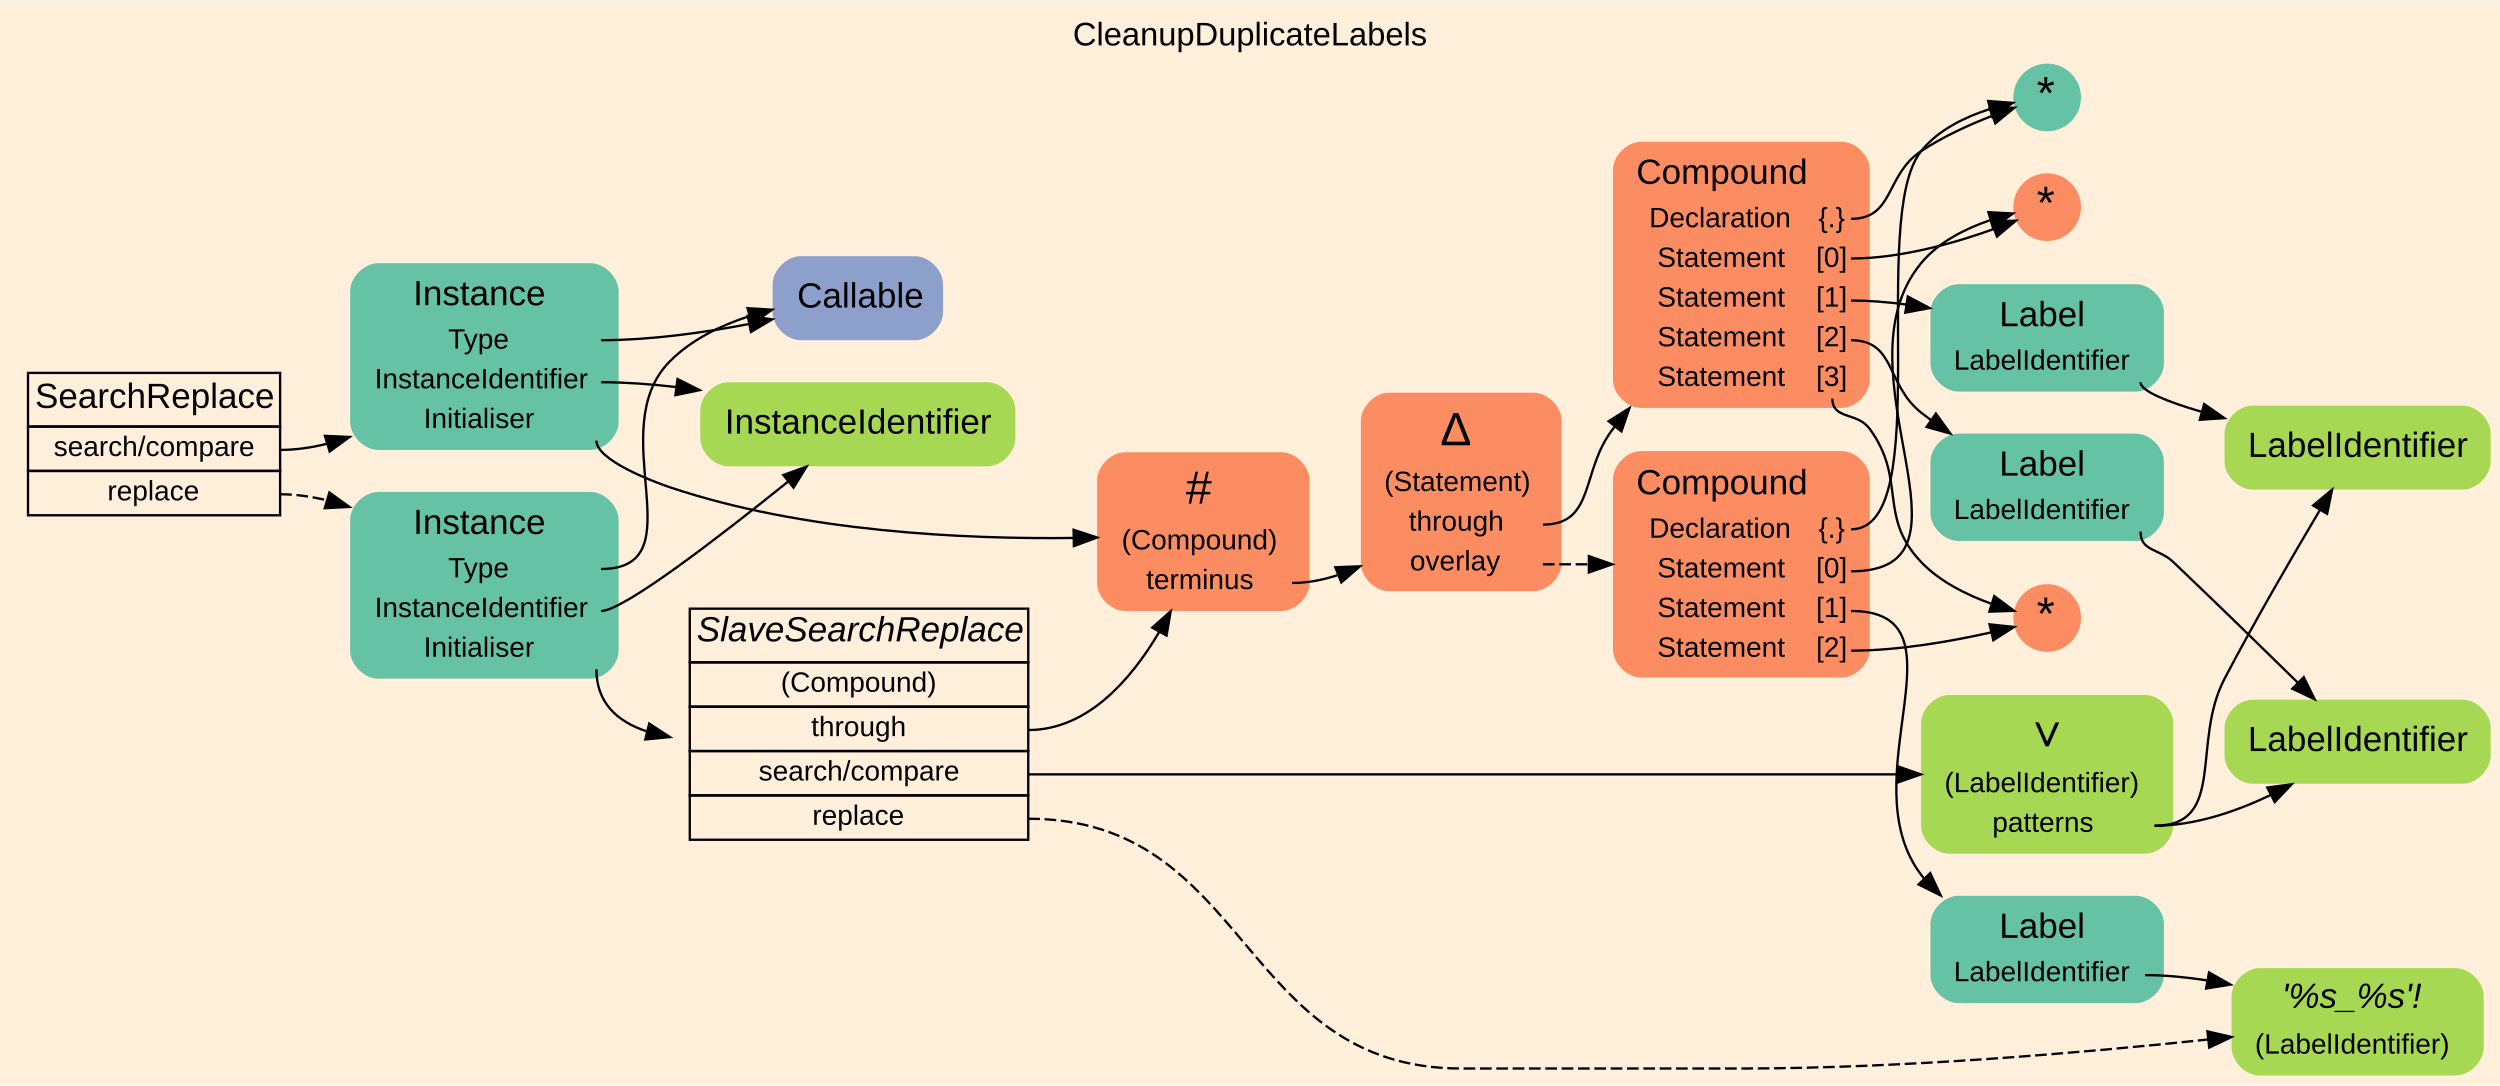
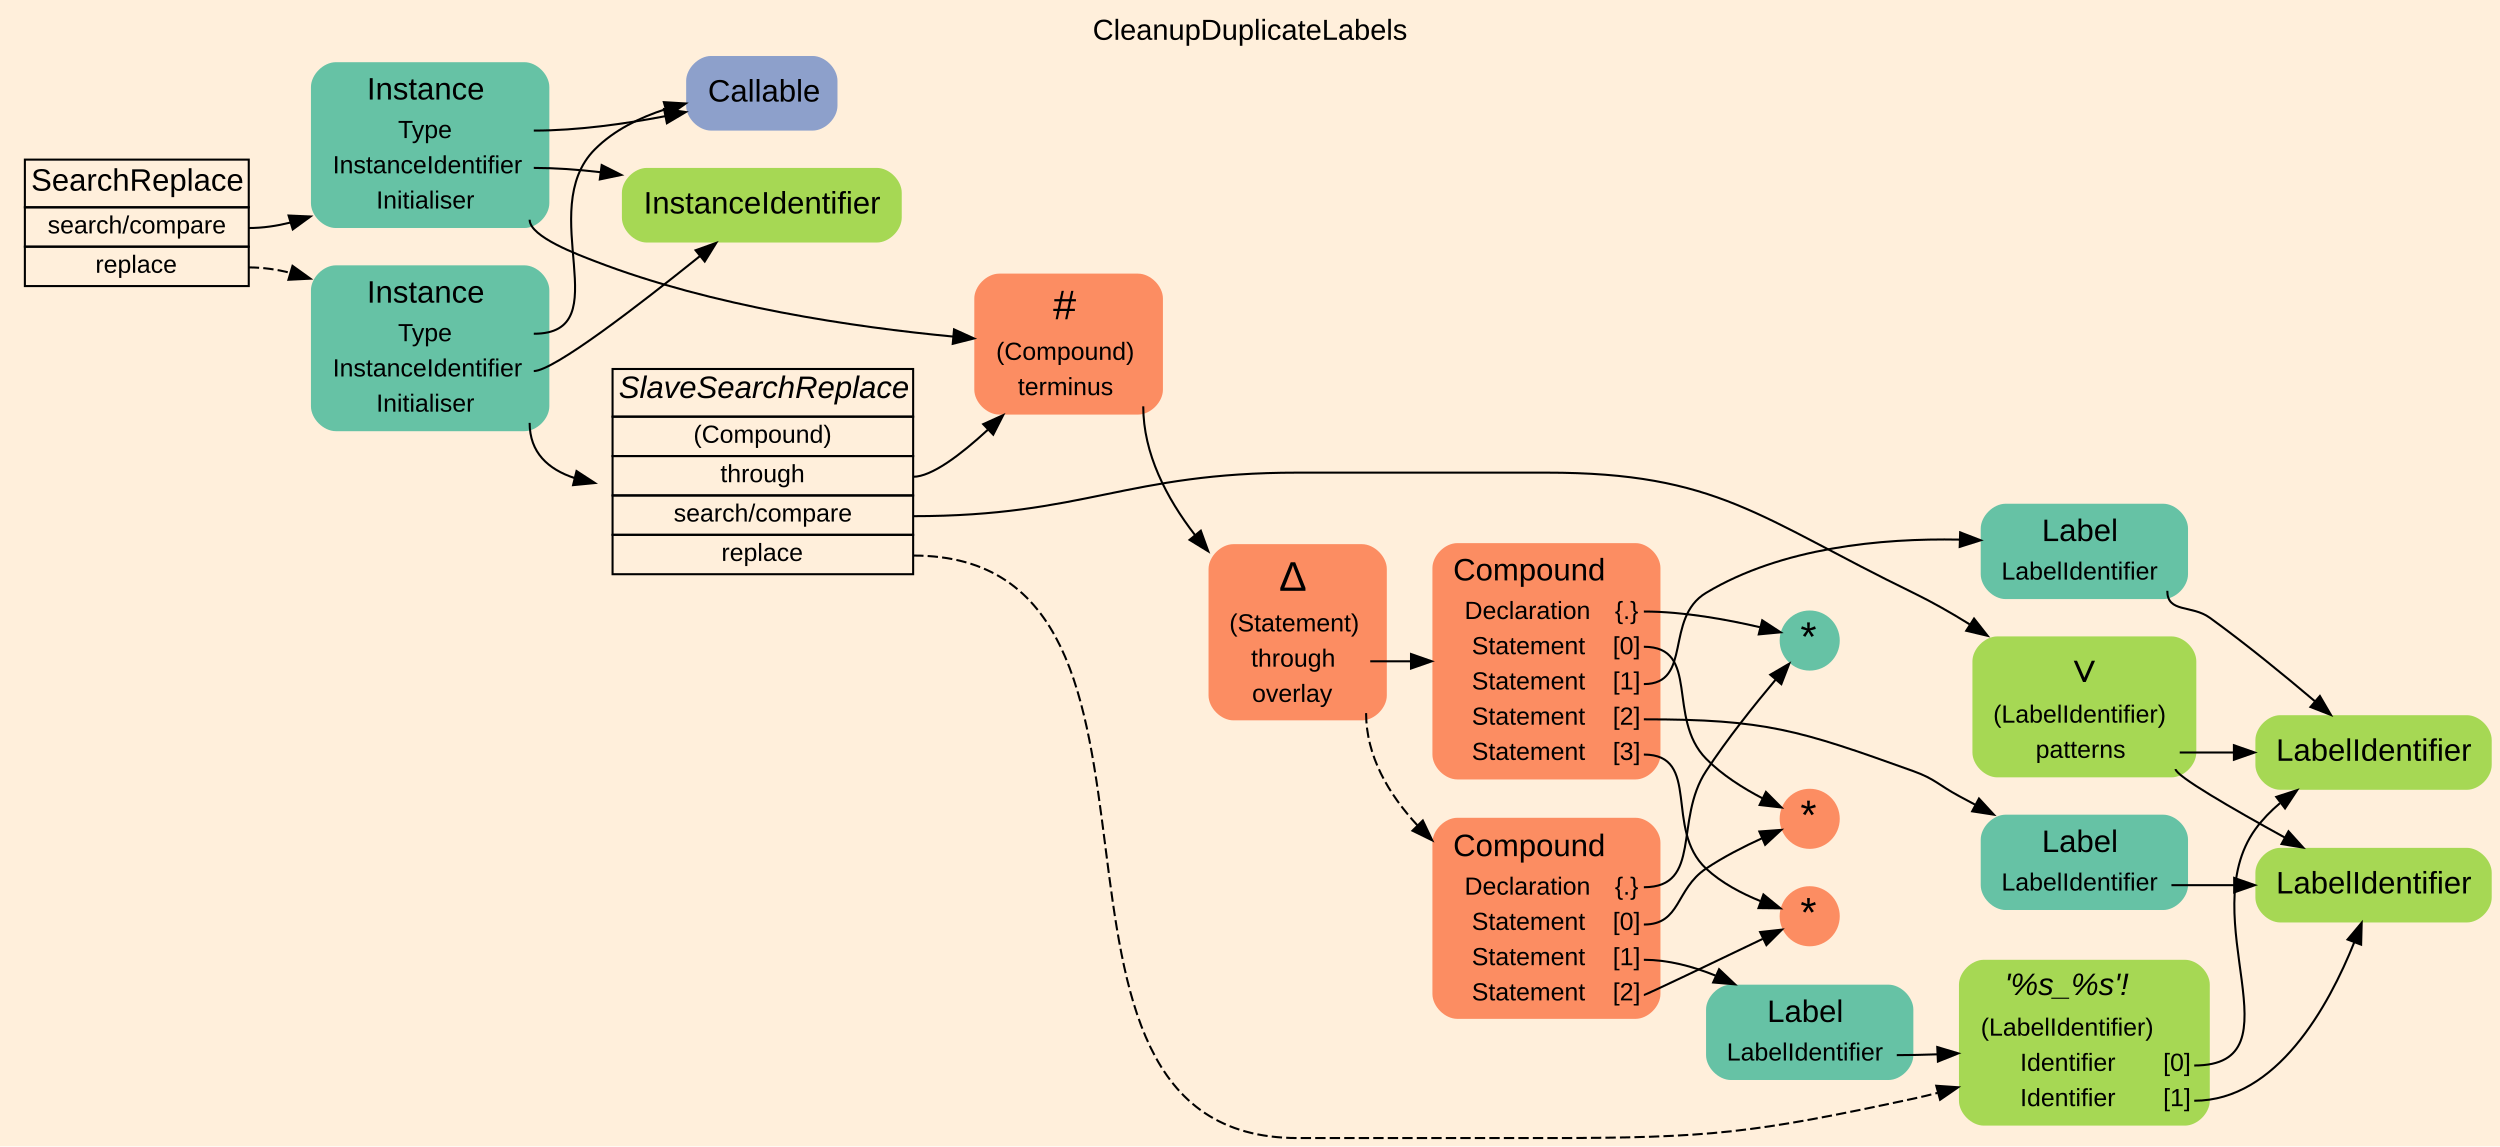
- <svg xmlns="http://www.w3.org/2000/svg" width="1071pt" height="465pt" viewBox="0.00 0.00 1071.00 464.50">
-   <g id="graph0" class="graph" transform="scale(1 1) rotate(0) translate(4 460.5)">
-     <polygon fill="#ffefdb" stroke="transparent" points="-4,4 -4,-460.5 1067,-460.5 1067,4 -4,4" />
-     <text text-anchor="middle" x="531.5" y="-441.3" font-family="Arial" font-size="14.00" fill="#000000">CleanupDuplicateLabels</text>
+ <svg xmlns="http://www.w3.org/2000/svg" width="1206pt" height="553pt" viewBox="0.00 0.00 1206.00 553.00">
+   <g id="graph0" class="graph" transform="scale(1 1) rotate(0) translate(4 549)">
+     <polygon fill="#ffefdb" stroke="transparent" points="-4,4 -4,-549 1202,-549 1202,4 -4,4" />
+     <text text-anchor="middle" x="599" y="-529.8" font-family="Arial" font-size="14.00" fill="#000000">CleanupDuplicateLabels</text>
    <g id="node1" class="node">
-       <polygon fill="#ffefdb" stroke="transparent" points="124,-305.5 0,-305.5 0,-236.5 124,-236.5 124,-305.5" />
-       <polygon fill="none" stroke="#000000" points="8,-278 8,-301 116,-301 116,-278 8,-278" />
-       <text text-anchor="start" x="11" y="-286" font-family="Arial" font-size="15.00" fill="#000000">SearchReplace</text>
-       <polygon fill="none" stroke="#000000" points="8,-259 8,-278 116,-278 116,-259 8,-259" />
-       <text text-anchor="start" x="19" y="-265.4" font-family="Arial" font-size="12.00" fill="#000000">search/compare</text>
-       <polygon fill="none" stroke="#000000" points="8,-240 8,-259 116,-259 116,-240 8,-240" />
-       <text text-anchor="start" x="42" y="-246.4" font-family="Arial" font-size="12.00" fill="#000000">replace</text>
+       <polygon fill="#ffefdb" stroke="transparent" points="124,-476.5 0,-476.5 0,-407.5 124,-407.5 124,-476.5" />
+       <polygon fill="none" stroke="#000000" points="8,-449 8,-472 116,-472 116,-449 8,-449" />
+       <text text-anchor="start" x="11" y="-457" font-family="Arial" font-size="15.00" fill="#000000">SearchReplace</text>
+       <polygon fill="none" stroke="#000000" points="8,-430 8,-449 116,-449 116,-430 8,-430" />
+       <text text-anchor="start" x="19" y="-436.4" font-family="Arial" font-size="12.00" fill="#000000">search/compare</text>
+       <polygon fill="none" stroke="#000000" points="8,-411 8,-430 116,-430 116,-411 8,-411" />
+       <text text-anchor="start" x="42" y="-417.4" font-family="Arial" font-size="12.00" fill="#000000">replace</text>
    </g>
    <g id="node2" class="node">
-       <path fill="#66c2a5" stroke="transparent" d="M249,-348C249,-348 158,-348 158,-348 152,-348 146,-342 146,-336 146,-336 146,-280 146,-280 146,-274 152,-268 158,-268 158,-268 249,-268 249,-268 255,-268 261,-274 261,-280 261,-280 261,-336 261,-336 261,-342 255,-348 249,-348" />
-       <text text-anchor="start" x="173" y="-330" font-family="Arial" font-size="15.00" fill="#000000">Instance</text>
-       <text text-anchor="start" x="188" y="-311.4" font-family="Arial" font-size="12.00" fill="#000000">Type</text>
-       <text text-anchor="start" x="156.5" y="-294.4" font-family="Arial" font-size="12.00" fill="#000000">InstanceIdentifier</text>
-       <text text-anchor="start" x="177.5" y="-277.4" font-family="Arial" font-size="12.00" fill="#000000">Initialiser</text>
+       <path fill="#66c2a5" stroke="transparent" d="M249,-519C249,-519 158,-519 158,-519 152,-519 146,-513 146,-507 146,-507 146,-451 146,-451 146,-445 152,-439 158,-439 158,-439 249,-439 249,-439 255,-439 261,-445 261,-451 261,-451 261,-507 261,-507 261,-513 255,-519 249,-519" />
+       <text text-anchor="start" x="173" y="-501" font-family="Arial" font-size="15.00" fill="#000000">Instance</text>
+       <text text-anchor="start" x="188" y="-482.4" font-family="Arial" font-size="12.00" fill="#000000">Type</text>
+       <text text-anchor="start" x="156.5" y="-465.4" font-family="Arial" font-size="12.00" fill="#000000">InstanceIdentifier</text>
+       <text text-anchor="start" x="177.5" y="-448.4" font-family="Arial" font-size="12.00" fill="#000000">Initialiser</text>
    </g>
    <g id="edge1" class="edge">
-       <path fill="none" stroke="#000000" d="M116,-268C122.733,-268 129.516,-268.992 136.165,-270.663" />
-       <polygon fill="#000000" stroke="#000000" points="135.206,-274.03 145.79,-273.562 137.224,-267.327 135.206,-274.03" />
+       <path fill="none" stroke="#000000" d="M116,-439C122.733,-439 129.516,-439.992 136.165,-441.663" />
+       <polygon fill="#000000" stroke="#000000" points="135.206,-445.03 145.79,-444.562 137.224,-438.327 135.206,-445.03" />
    </g>
    <g id="node18" class="node">
-       <path fill="#66c2a5" stroke="transparent" d="M249,-250C249,-250 158,-250 158,-250 152,-250 146,-244 146,-238 146,-238 146,-182 146,-182 146,-176 152,-170 158,-170 158,-170 249,-170 249,-170 255,-170 261,-176 261,-182 261,-182 261,-238 261,-238 261,-244 255,-250 249,-250" />
-       <text text-anchor="start" x="173" y="-232" font-family="Arial" font-size="15.00" fill="#000000">Instance</text>
-       <text text-anchor="start" x="188" y="-213.4" font-family="Arial" font-size="12.00" fill="#000000">Type</text>
-       <text text-anchor="start" x="156.5" y="-196.4" font-family="Arial" font-size="12.00" fill="#000000">InstanceIdentifier</text>
-       <text text-anchor="start" x="177.5" y="-179.4" font-family="Arial" font-size="12.00" fill="#000000">Initialiser</text>
+       <path fill="#66c2a5" stroke="transparent" d="M249,-421C249,-421 158,-421 158,-421 152,-421 146,-415 146,-409 146,-409 146,-353 146,-353 146,-347 152,-341 158,-341 158,-341 249,-341 249,-341 255,-341 261,-347 261,-353 261,-353 261,-409 261,-409 261,-415 255,-421 249,-421" />
+       <text text-anchor="start" x="173" y="-403" font-family="Arial" font-size="15.00" fill="#000000">Instance</text>
+       <text text-anchor="start" x="188" y="-384.4" font-family="Arial" font-size="12.00" fill="#000000">Type</text>
+       <text text-anchor="start" x="156.5" y="-367.4" font-family="Arial" font-size="12.00" fill="#000000">InstanceIdentifier</text>
+       <text text-anchor="start" x="177.5" y="-350.4" font-family="Arial" font-size="12.00" fill="#000000">Initialiser</text>
    </g>
    <g id="edge2" class="edge">
-       <path fill="none" stroke="#000000" stroke-dasharray="5,2" d="M116,-249C122.705,-249 129.467,-248.033 136.104,-246.403" />
-       <polygon fill="#000000" stroke="#000000" points="137.108,-249.756 145.715,-243.577 135.134,-243.041 137.108,-249.756" />
+       <path fill="none" stroke="#000000" stroke-dasharray="5,2" d="M116,-420C122.705,-420 129.467,-419.033 136.104,-417.403" />
+       <polygon fill="#000000" stroke="#000000" points="137.108,-420.756 145.715,-414.577 135.134,-414.041 137.108,-420.756" />
    </g>
    <g id="node3" class="node">
-       <path fill="#8da0cb" stroke="transparent" d="M388,-351C388,-351 339,-351 339,-351 333,-351 327,-345 327,-339 327,-339 327,-327 327,-327 327,-321 333,-315 339,-315 339,-315 388,-315 388,-315 394,-315 400,-321 400,-327 400,-327 400,-339 400,-339 400,-345 394,-351 388,-351" />
-       <text text-anchor="start" x="337.5" y="-329" font-family="Arial" font-size="15.00" fill="#000000">Callable</text>
+       <path fill="#8da0cb" stroke="transparent" d="M388,-522C388,-522 339,-522 339,-522 333,-522 327,-516 327,-510 327,-510 327,-498 327,-498 327,-492 333,-486 339,-486 339,-486 388,-486 388,-486 394,-486 400,-492 400,-498 400,-498 400,-510 400,-510 400,-516 394,-522 388,-522" />
+       <text text-anchor="start" x="337.5" y="-500" font-family="Arial" font-size="15.00" fill="#000000">Callable</text>
    </g>
    <g id="edge3" class="edge">
-       <path fill="none" stroke="#000000" d="M253.5,-315C274.51,-315 297.485,-318.238 316.979,-321.967" />
-       <polygon fill="#000000" stroke="#000000" points="316.333,-325.407 326.827,-323.947 317.714,-318.544 316.333,-325.407" />
+       <path fill="none" stroke="#000000" d="M253.5,-486C274.51,-486 297.485,-489.238 316.979,-492.967" />
+       <polygon fill="#000000" stroke="#000000" points="316.333,-496.407 326.827,-494.947 317.714,-489.544 316.333,-496.407" />
    </g>
    <g id="node4" class="node">
-       <path fill="#a6d854" stroke="transparent" d="M419,-297C419,-297 308,-297 308,-297 302,-297 296,-291 296,-285 296,-285 296,-273 296,-273 296,-267 302,-261 308,-261 308,-261 419,-261 419,-261 425,-261 431,-267 431,-273 431,-273 431,-285 431,-285 431,-291 425,-297 419,-297" />
-       <text text-anchor="start" x="306.5" y="-275" font-family="Arial" font-size="15.00" fill="#000000">InstanceIdentifier</text>
+       <path fill="#a6d854" stroke="transparent" d="M419,-468C419,-468 308,-468 308,-468 302,-468 296,-462 296,-456 296,-456 296,-444 296,-444 296,-438 302,-432 308,-432 308,-432 419,-432 419,-432 425,-432 431,-438 431,-444 431,-444 431,-456 431,-456 431,-462 425,-468 419,-468" />
+       <text text-anchor="start" x="306.5" y="-446" font-family="Arial" font-size="15.00" fill="#000000">InstanceIdentifier</text>
    </g>
    <g id="edge4" class="edge">
-       <path fill="none" stroke="#000000" d="M253.5,-297C263.912,-297 274.806,-296.205 285.52,-294.949" />
-       <polygon fill="#000000" stroke="#000000" points="286.254,-298.383 295.716,-293.614 285.346,-291.442 286.254,-298.383" />
+       <path fill="none" stroke="#000000" d="M253.5,-468C263.912,-468 274.806,-467.205 285.52,-465.949" />
+       <polygon fill="#000000" stroke="#000000" points="286.254,-469.383 295.716,-464.614 285.346,-462.442 286.254,-469.383" />
    </g>
    <g id="node5" class="node">
-       <path fill="#fc8d62" stroke="transparent" d="M545,-267C545,-267 478,-267 478,-267 472,-267 466,-261 466,-255 466,-255 466,-211 466,-211 466,-205 472,-199 478,-199 478,-199 545,-199 545,-199 551,-199 557,-205 557,-211 557,-211 557,-255 557,-255 557,-261 551,-267 545,-267" />
-       <text text-anchor="start" x="504" y="-245" font-family="Arial" font-size="20.00" fill="#000000">#</text>
-       <text text-anchor="start" x="476.5" y="-225.4" font-family="Arial" font-size="12.00" fill="#000000">(Compound)</text>
-       <text text-anchor="start" x="487" y="-208.4" font-family="Arial" font-size="12.00" fill="#000000">terminus</text>
+       <path fill="#fc8d62" stroke="transparent" d="M545,-417C545,-417 478,-417 478,-417 472,-417 466,-411 466,-405 466,-405 466,-361 466,-361 466,-355 472,-349 478,-349 478,-349 545,-349 545,-349 551,-349 557,-355 557,-361 557,-361 557,-405 557,-405 557,-411 551,-417 545,-417" />
+       <text text-anchor="start" x="504" y="-395" font-family="Arial" font-size="20.00" fill="#000000">#</text>
+       <text text-anchor="start" x="476.5" y="-375.4" font-family="Arial" font-size="12.00" fill="#000000">(Compound)</text>
+       <text text-anchor="start" x="487" y="-358.4" font-family="Arial" font-size="12.00" fill="#000000">terminus</text>
    </g>
    <g id="edge5" class="edge">
-       <path fill="none" stroke="#000000" d="M251.5,-272C251.5,-263.708 275.14,-254.642 283,-252 339.771,-232.913 408.741,-229.699 455.959,-230.293" />
-       <polygon fill="#000000" stroke="#000000" points="455.925,-233.793 465.988,-230.481 456.056,-226.794 455.925,-233.793" />
+       <path fill="none" stroke="#000000" d="M251.5,-443C251.5,-434.708 275.268,-425.995 283,-423 339.506,-401.116 408.522,-391.139 455.824,-386.632" />
+       <polygon fill="#000000" stroke="#000000" points="456.227,-390.11 465.872,-385.725 455.598,-383.138 456.227,-390.11" />
    </g>
    <g id="node6" class="node">
-       <path fill="#fc8d62" stroke="transparent" d="M653,-292.5C653,-292.5 591,-292.5 591,-292.5 585,-292.5 579,-286.5 579,-280.5 579,-280.5 579,-219.5 579,-219.5 579,-213.5 585,-207.5 591,-207.5 591,-207.5 653,-207.5 653,-207.5 659,-207.5 665,-213.5 665,-219.5 665,-219.5 665,-280.5 665,-280.5 665,-286.5 659,-292.5 653,-292.5" />
-       <text text-anchor="start" x="613" y="-270" font-family="Arial" font-size="20.00" fill="#000000">Δ</text>
-       <text text-anchor="start" x="589" y="-250.4" font-family="Arial" font-size="12.00" fill="#000000">(Statement)</text>
-       <text text-anchor="start" x="599.5" y="-233.4" font-family="Arial" font-size="12.00" fill="#000000">through</text>
-       <text text-anchor="start" x="600" y="-216.4" font-family="Arial" font-size="12.00" fill="#000000">overlay</text>
+       <path fill="#fc8d62" stroke="transparent" d="M653,-286.5C653,-286.5 591,-286.5 591,-286.5 585,-286.5 579,-280.5 579,-274.5 579,-274.5 579,-213.5 579,-213.5 579,-207.5 585,-201.5 591,-201.5 591,-201.5 653,-201.5 653,-201.5 659,-201.5 665,-207.5 665,-213.5 665,-213.5 665,-274.5 665,-274.5 665,-280.5 659,-286.5 653,-286.5" />
+       <text text-anchor="start" x="613" y="-264" font-family="Arial" font-size="20.00" fill="#000000">Δ</text>
+       <text text-anchor="start" x="589" y="-244.4" font-family="Arial" font-size="12.00" fill="#000000">(Statement)</text>
+       <text text-anchor="start" x="599.5" y="-227.4" font-family="Arial" font-size="12.00" fill="#000000">through</text>
+       <text text-anchor="start" x="600" y="-210.4" font-family="Arial" font-size="12.00" fill="#000000">overlay</text>
    </g>
    <g id="edge6" class="edge">
-       <path fill="none" stroke="#000000" d="M549.5,-211C556.066,-211 562.609,-212.256 568.928,-214.317" />
-       <polygon fill="#000000" stroke="#000000" points="568.055,-217.735 578.642,-218.153 570.627,-211.225 568.055,-217.735" />
+       <path fill="none" stroke="#000000" d="M547.5,-353C547.5,-330.241 558.708,-308.739 572.429,-290.942" />
+       <polygon fill="#000000" stroke="#000000" points="575.27,-292.997 578.879,-283.035 569.846,-288.572 575.27,-292.997" />
    </g>
    <g id="node7" class="node">
-       <path fill="#fc8d62" stroke="transparent" d="M785,-400C785,-400 699,-400 699,-400 693,-400 687,-394 687,-388 687,-388 687,-298 687,-298 687,-292 693,-286 699,-286 699,-286 785,-286 785,-286 791,-286 797,-292 797,-298 797,-298 797,-388 797,-388 797,-394 791,-400 785,-400" />
-       <text text-anchor="start" x="697" y="-382" font-family="Arial" font-size="15.00" fill="#000000">Compound</text>
-       <text text-anchor="start" x="702.5" y="-363.4" font-family="Arial" font-size="12.00" fill="#000000">Declaration</text>
-       <text text-anchor="start" x="775" y="-363.4" font-family="Arial" font-size="12.00" fill="#000000">{.}</text>
-       <text text-anchor="start" x="706" y="-346.4" font-family="Arial" font-size="12.00" fill="#000000">Statement</text>
-       <text text-anchor="start" x="774" y="-346.4" font-family="Arial" font-size="12.00" fill="#000000">[0]</text>
-       <text text-anchor="start" x="706" y="-329.4" font-family="Arial" font-size="12.00" fill="#000000">Statement</text>
-       <text text-anchor="start" x="774" y="-329.4" font-family="Arial" font-size="12.00" fill="#000000">[1]</text>
-       <text text-anchor="start" x="706" y="-312.4" font-family="Arial" font-size="12.00" fill="#000000">Statement</text>
-       <text text-anchor="start" x="774" y="-312.4" font-family="Arial" font-size="12.00" fill="#000000">[2]</text>
-       <text text-anchor="start" x="706" y="-295.4" font-family="Arial" font-size="12.00" fill="#000000">Statement</text>
-       <text text-anchor="start" x="774" y="-295.4" font-family="Arial" font-size="12.00" fill="#000000">[3]</text>
+       <path fill="#fc8d62" stroke="transparent" d="M785,-287C785,-287 699,-287 699,-287 693,-287 687,-281 687,-275 687,-275 687,-185 687,-185 687,-179 693,-173 699,-173 699,-173 785,-173 785,-173 791,-173 797,-179 797,-185 797,-185 797,-275 797,-275 797,-281 791,-287 785,-287" />
+       <text text-anchor="start" x="697" y="-269" font-family="Arial" font-size="15.00" fill="#000000">Compound</text>
+       <text text-anchor="start" x="702.5" y="-250.4" font-family="Arial" font-size="12.00" fill="#000000">Declaration</text>
+       <text text-anchor="start" x="775" y="-250.4" font-family="Arial" font-size="12.00" fill="#000000">{.}</text>
+       <text text-anchor="start" x="706" y="-233.4" font-family="Arial" font-size="12.00" fill="#000000">Statement</text>
+       <text text-anchor="start" x="774" y="-233.4" font-family="Arial" font-size="12.00" fill="#000000">[0]</text>
+       <text text-anchor="start" x="706" y="-216.4" font-family="Arial" font-size="12.00" fill="#000000">Statement</text>
+       <text text-anchor="start" x="774" y="-216.4" font-family="Arial" font-size="12.00" fill="#000000">[1]</text>
+       <text text-anchor="start" x="706" y="-199.4" font-family="Arial" font-size="12.00" fill="#000000">Statement</text>
+       <text text-anchor="start" x="774" y="-199.4" font-family="Arial" font-size="12.00" fill="#000000">[2]</text>
+       <text text-anchor="start" x="706" y="-182.4" font-family="Arial" font-size="12.00" fill="#000000">Statement</text>
+       <text text-anchor="start" x="774" y="-182.4" font-family="Arial" font-size="12.00" fill="#000000">[3]</text>
    </g>
    <g id="edge7" class="edge">
-       <path fill="none" stroke="#000000" d="M657,-236C679.579,-236 673.099,-259.207 687,-277 687.287,-277.367 687.575,-277.736 687.864,-278.104" />
-       <polygon fill="#000000" stroke="#000000" points="685.124,-280.281 694.079,-285.943 690.609,-275.932 685.124,-280.281" />
+       <path fill="none" stroke="#000000" d="M657,-230C663.295,-230 669.852,-230 676.409,-230" />
+       <polygon fill="#000000" stroke="#000000" points="676.675,-233.5 686.675,-230 676.675,-226.5 676.675,-233.5" />
    </g>
    <g id="node15" class="node">
-       <path fill="#fc8d62" stroke="transparent" d="M785,-267.5C785,-267.5 699,-267.5 699,-267.5 693,-267.5 687,-261.5 687,-255.5 687,-255.5 687,-182.5 687,-182.5 687,-176.5 693,-170.5 699,-170.5 699,-170.5 785,-170.5 785,-170.5 791,-170.5 797,-176.5 797,-182.5 797,-182.5 797,-255.5 797,-255.5 797,-261.5 791,-267.5 785,-267.5" />
-       <text text-anchor="start" x="697" y="-249" font-family="Arial" font-size="15.00" fill="#000000">Compound</text>
-       <text text-anchor="start" x="702.5" y="-230.4" font-family="Arial" font-size="12.00" fill="#000000">Declaration</text>
-       <text text-anchor="start" x="775" y="-230.4" font-family="Arial" font-size="12.00" fill="#000000">{.}</text>
-       <text text-anchor="start" x="706" y="-213.4" font-family="Arial" font-size="12.00" fill="#000000">Statement</text>
-       <text text-anchor="start" x="774" y="-213.4" font-family="Arial" font-size="12.00" fill="#000000">[0]</text>
-       <text text-anchor="start" x="706" y="-196.4" font-family="Arial" font-size="12.00" fill="#000000">Statement</text>
-       <text text-anchor="start" x="774" y="-196.4" font-family="Arial" font-size="12.00" fill="#000000">[1]</text>
-       <text text-anchor="start" x="706" y="-179.4" font-family="Arial" font-size="12.00" fill="#000000">Statement</text>
-       <text text-anchor="start" x="774" y="-179.4" font-family="Arial" font-size="12.00" fill="#000000">[2]</text>
+       <path fill="#fc8d62" stroke="transparent" d="M785,-154.5C785,-154.5 699,-154.5 699,-154.5 693,-154.5 687,-148.5 687,-142.5 687,-142.5 687,-69.5 687,-69.5 687,-63.5 693,-57.5 699,-57.5 699,-57.5 785,-57.5 785,-57.5 791,-57.5 797,-63.5 797,-69.5 797,-69.5 797,-142.5 797,-142.5 797,-148.5 791,-154.5 785,-154.5" />
+       <text text-anchor="start" x="697" y="-136" font-family="Arial" font-size="15.00" fill="#000000">Compound</text>
+       <text text-anchor="start" x="702.5" y="-117.4" font-family="Arial" font-size="12.00" fill="#000000">Declaration</text>
+       <text text-anchor="start" x="775" y="-117.4" font-family="Arial" font-size="12.00" fill="#000000">{.}</text>
+       <text text-anchor="start" x="706" y="-100.4" font-family="Arial" font-size="12.00" fill="#000000">Statement</text>
+       <text text-anchor="start" x="774" y="-100.4" font-family="Arial" font-size="12.00" fill="#000000">[0]</text>
+       <text text-anchor="start" x="706" y="-83.4" font-family="Arial" font-size="12.00" fill="#000000">Statement</text>
+       <text text-anchor="start" x="774" y="-83.4" font-family="Arial" font-size="12.00" fill="#000000">[1]</text>
+       <text text-anchor="start" x="706" y="-66.4" font-family="Arial" font-size="12.00" fill="#000000">Statement</text>
+       <text text-anchor="start" x="774" y="-66.4" font-family="Arial" font-size="12.00" fill="#000000">[2]</text>
    </g>
    <g id="edge8" class="edge">
-       <path fill="none" stroke="#000000" stroke-dasharray="5,2" d="M657,-219C663.295,-219 669.852,-219 676.409,-219" />
-       <polygon fill="#000000" stroke="#000000" points="676.675,-222.5 686.675,-219 676.675,-215.5 676.675,-222.5" />
+       <path fill="none" stroke="#000000" stroke-dasharray="5,2" d="M655,-205C655,-184.353 665.809,-165.962 679.807,-150.801" />
+       <polygon fill="#000000" stroke="#000000" points="682.362,-153.195 686.902,-143.622 677.383,-148.274 682.362,-153.195" />
    </g>
    <g id="node8" class="node">
-       <ellipse fill="#66c2a5" stroke="#000000" stroke-width="0" cx="873" cy="-419" rx="14.5" ry="14.5" />
-       <text text-anchor="start" x="868.5" y="-414" font-family="Arial" font-size="20.00" fill="#000000">*</text>
+       <ellipse fill="#66c2a5" stroke="#000000" stroke-width="0" cx="869" cy="-240" rx="14.5" ry="14.5" />
+       <text text-anchor="start" x="864.5" y="-235" font-family="Arial" font-size="20.00" fill="#000000">*</text>
    </g>
    <g id="edge9" class="edge">
-       <path fill="none" stroke="#000000" d="M789,-367C807.545,-367 803.545,-385.751 819,-396 828.328,-402.186 839.593,-407.298 849.416,-411.118" />
-       <polygon fill="#000000" stroke="#000000" points="848.394,-414.472 858.987,-414.624 850.801,-407.898 848.394,-414.472" />
+       <path fill="none" stroke="#000000" d="M789,-254C808.017,-254 829.202,-250.114 844.991,-246.437" />
+       <polygon fill="#000000" stroke="#000000" points="846.098,-249.769 854.968,-243.974 844.42,-242.973 846.098,-249.769" />
    </g>
    <g id="node9" class="node">
-       <ellipse fill="#fc8d62" stroke="#000000" stroke-width="0" cx="873" cy="-372" rx="14.5" ry="14.5" />
-       <text text-anchor="start" x="868.5" y="-367" font-family="Arial" font-size="20.00" fill="#000000">*</text>
+       <ellipse fill="#fc8d62" stroke="#000000" stroke-width="0" cx="869" cy="-154" rx="14.5" ry="14.5" />
+       <text text-anchor="start" x="864.5" y="-149" font-family="Arial" font-size="20.00" fill="#000000">*</text>
    </g>
    <g id="edge10" class="edge">
-       <path fill="none" stroke="#000000" d="M789,-350C810.223,-350 833.507,-356.653 850.167,-362.642" />
-       <polygon fill="#000000" stroke="#000000" points="849.015,-365.949 859.607,-366.22 851.496,-359.403 849.015,-365.949" />
+       <path fill="none" stroke="#000000" d="M789,-237C816.455,-237 799.767,-202.592 819,-183 826.722,-175.134 837.023,-168.679 846.267,-163.873" />
+       <polygon fill="#000000" stroke="#000000" points="847.889,-166.976 855.367,-159.47 844.841,-160.675 847.889,-166.976" />
    </g>
    <g id="node10" class="node">
-       <path fill="#66c2a5" stroke="transparent" d="M911,-339C911,-339 835,-339 835,-339 829,-339 823,-333 823,-327 823,-327 823,-305 823,-305 823,-299 829,-293 835,-293 835,-293 911,-293 911,-293 917,-293 923,-299 923,-305 923,-305 923,-327 923,-327 923,-333 917,-339 911,-339" />
-       <text text-anchor="start" x="852.5" y="-321" font-family="Arial" font-size="15.00" fill="#000000">Label</text>
-       <text text-anchor="start" x="833" y="-302.4" font-family="Arial" font-size="12.00" fill="#000000">LabelIdentifier</text>
+       <path fill="#66c2a5" stroke="transparent" d="M1039.5,-306C1039.5,-306 963.5,-306 963.5,-306 957.5,-306 951.5,-300 951.5,-294 951.5,-294 951.5,-272 951.5,-272 951.5,-266 957.5,-260 963.5,-260 963.5,-260 1039.5,-260 1039.5,-260 1045.5,-260 1051.5,-266 1051.5,-272 1051.5,-272 1051.5,-294 1051.5,-294 1051.5,-300 1045.5,-306 1039.5,-306" />
+       <text text-anchor="start" x="981" y="-288" font-family="Arial" font-size="15.00" fill="#000000">Label</text>
+       <text text-anchor="start" x="961.5" y="-269.4" font-family="Arial" font-size="12.00" fill="#000000">LabelIdentifier</text>
    </g>
    <g id="edge11" class="edge">
-       <path fill="none" stroke="#000000" d="M789,-332C796.724,-332 804.779,-331.339 812.71,-330.286" />
-       <polygon fill="#000000" stroke="#000000" points="813.302,-333.736 822.656,-328.762 812.241,-326.817 813.302,-333.736" />
+       <path fill="none" stroke="#000000" d="M789,-219C812.668,-219 798.709,-250.816 819,-263 855.467,-284.897 903.509,-289.4 941.147,-288.692" />
+       <polygon fill="#000000" stroke="#000000" points="941.585,-292.18 951.469,-288.365 941.363,-285.184 941.585,-292.18" />
    </g>
    <g id="node12" class="node">
-       <path fill="#66c2a5" stroke="transparent" d="M911,-275C911,-275 835,-275 835,-275 829,-275 823,-269 823,-263 823,-263 823,-241 823,-241 823,-235 829,-229 835,-229 835,-229 911,-229 911,-229 917,-229 923,-235 923,-241 923,-241 923,-263 923,-263 923,-269 917,-275 911,-275" />
-       <text text-anchor="start" x="852.5" y="-257" font-family="Arial" font-size="15.00" fill="#000000">Label</text>
-       <text text-anchor="start" x="833" y="-238.4" font-family="Arial" font-size="12.00" fill="#000000">LabelIdentifier</text>
+       <path fill="#66c2a5" stroke="transparent" d="M1039.5,-156C1039.5,-156 963.5,-156 963.5,-156 957.5,-156 951.5,-150 951.5,-144 951.5,-144 951.5,-122 951.5,-122 951.5,-116 957.5,-110 963.5,-110 963.5,-110 1039.5,-110 1039.5,-110 1045.5,-110 1051.5,-116 1051.5,-122 1051.5,-122 1051.5,-144 1051.5,-144 1051.5,-150 1045.5,-156 1039.5,-156" />
+       <text text-anchor="start" x="981" y="-138" font-family="Arial" font-size="15.00" fill="#000000">Label</text>
+       <text text-anchor="start" x="961.5" y="-119.4" font-family="Arial" font-size="12.00" fill="#000000">LabelIdentifier</text>
    </g>
    <g id="edge12" class="edge">
-       <path fill="none" stroke="#000000" d="M789,-315C808.173,-315 803.952,-295.882 819,-284 820.352,-282.932 821.744,-281.874 823.164,-280.829" />
-       <polygon fill="#000000" stroke="#000000" points="825.334,-283.583 831.546,-275 821.338,-277.836 825.334,-283.583" />
+       <path fill="none" stroke="#000000" d="M789,-202C847.837,-202 863.624,-196.88 919,-177 929.483,-173.237 931.188,-170.27 941,-165 943.552,-163.629 946.166,-162.23 948.807,-160.819" />
+       <polygon fill="#000000" stroke="#000000" points="950.663,-163.796 957.844,-156.005 947.372,-157.618 950.663,-163.796" />
    </g>
    <g id="node14" class="node">
-       <ellipse fill="#fc8d62" stroke="#000000" stroke-width="0" cx="873" cy="-196" rx="14.5" ry="14.5" />
-       <text text-anchor="start" x="868.5" y="-191" font-family="Arial" font-size="20.00" fill="#000000">*</text>
+       <ellipse fill="#fc8d62" stroke="#000000" stroke-width="0" cx="869" cy="-107" rx="14.5" ry="14.5" />
+       <text text-anchor="start" x="864.5" y="-102" font-family="Arial" font-size="20.00" fill="#000000">*</text>
    </g>
    <g id="edge13" class="edge">
-       <path fill="none" stroke="#000000" d="M781,-290C781,-280.837 791.614,-284.412 797,-277 812.963,-255.033 800.283,-239.674 819,-220 827.061,-211.526 838.651,-205.84 849.029,-202.139" />
-       <polygon fill="#000000" stroke="#000000" points="850.33,-205.4 858.826,-199.071 848.237,-198.72 850.33,-205.4" />
+       <path fill="none" stroke="#000000" d="M789,-185C816.844,-185 798.651,-149.006 819,-130 826.407,-123.082 836.261,-117.948 845.262,-114.307" />
+       <polygon fill="#000000" stroke="#000000" points="846.678,-117.516 854.886,-110.816 844.291,-110.936 846.678,-117.516" />
    </g>
    <g id="node11" class="node">
-       <path fill="#a6d854" stroke="transparent" d="M1051,-287C1051,-287 961,-287 961,-287 955,-287 949,-281 949,-275 949,-275 949,-263 949,-263 949,-257 955,-251 961,-251 961,-251 1051,-251 1051,-251 1057,-251 1063,-257 1063,-263 1063,-263 1063,-275 1063,-275 1063,-281 1057,-287 1051,-287" />
-       <text text-anchor="start" x="959" y="-265" font-family="Arial" font-size="15.00" fill="#000000">LabelIdentifier</text>
+       <path fill="#a6d854" stroke="transparent" d="M1186,-204C1186,-204 1096,-204 1096,-204 1090,-204 1084,-198 1084,-192 1084,-192 1084,-180 1084,-180 1084,-174 1090,-168 1096,-168 1096,-168 1186,-168 1186,-168 1192,-168 1198,-174 1198,-180 1198,-180 1198,-192 1198,-192 1198,-198 1192,-204 1186,-204" />
+       <text text-anchor="start" x="1094" y="-182" font-family="Arial" font-size="15.00" fill="#000000">LabelIdentifier</text>
    </g>
    <g id="edge14" class="edge">
-       <path fill="none" stroke="#000000" d="M913,-297C913,-293.248 924.241,-288.721 938.908,-284.41" />
-       <polygon fill="#000000" stroke="#000000" points="940.258,-287.668 948.956,-281.619 938.384,-280.923 940.258,-287.668" />
+       <path fill="none" stroke="#000000" d="M1041.5,-264C1041.5,-253.211 1053.262,-257.328 1062,-251 1079.356,-238.43 1097.9,-223.27 1112.658,-210.754" />
+       <polygon fill="#000000" stroke="#000000" points="1115.108,-213.263 1120.435,-204.105 1110.56,-207.943 1115.108,-213.263" />
    </g>
    <g id="node13" class="node">
-       <path fill="#a6d854" stroke="transparent" d="M1051,-161C1051,-161 961,-161 961,-161 955,-161 949,-155 949,-149 949,-149 949,-137 949,-137 949,-131 955,-125 961,-125 961,-125 1051,-125 1051,-125 1057,-125 1063,-131 1063,-137 1063,-137 1063,-149 1063,-149 1063,-155 1057,-161 1051,-161" />
-       <text text-anchor="start" x="959" y="-139" font-family="Arial" font-size="15.00" fill="#000000">LabelIdentifier</text>
+       <path fill="#a6d854" stroke="transparent" d="M1186,-140C1186,-140 1096,-140 1096,-140 1090,-140 1084,-134 1084,-128 1084,-128 1084,-116 1084,-116 1084,-110 1090,-104 1096,-104 1096,-104 1186,-104 1186,-104 1192,-104 1198,-110 1198,-116 1198,-116 1198,-128 1198,-128 1198,-134 1192,-140 1186,-140" />
+       <text text-anchor="start" x="1094" y="-118" font-family="Arial" font-size="15.00" fill="#000000">LabelIdentifier</text>
    </g>
    <g id="edge15" class="edge">
-       <path fill="none" stroke="#000000" d="M913,-233C913,-224.509 920.848,-225.853 927,-220 945.006,-202.869 965.057,-183.321 980.452,-168.208" />
-       <polygon fill="#000000" stroke="#000000" points="982.929,-170.681 987.606,-161.174 978.021,-165.689 982.929,-170.681" />
+       <path fill="none" stroke="#000000" d="M1043.5,-122C1053.275,-122 1063.602,-122 1073.734,-122" />
+       <polygon fill="#000000" stroke="#000000" points="1073.773,-125.5 1083.773,-122 1073.773,-118.5 1073.773,-125.5" />
    </g>
    <g id="edge16" class="edge">
-       <path fill="none" stroke="#000000" d="M789,-234C825.612,-234 796.108,-367.428 819,-396 826.339,-405.16 838.006,-410.733 848.621,-414.093" />
-       <polygon fill="#000000" stroke="#000000" points="847.735,-417.479 858.3,-416.681 849.543,-410.717 847.735,-417.479" />
+       <path fill="none" stroke="#000000" d="M789,-121C817.235,-121 803.495,-153.403 819,-177 829.217,-192.55 842.345,-208.981 852.585,-221.162" />
+       <polygon fill="#000000" stroke="#000000" points="849.99,-223.514 859.141,-228.854 855.317,-218.973 849.99,-223.514" />
    </g>
    <g id="edge17" class="edge">
-       <path fill="none" stroke="#000000" d="M789,-216C849.163,-216 780.796,-301.524 819,-348 826.504,-357.129 838.188,-362.902 848.771,-366.49" />
-       <polygon fill="#000000" stroke="#000000" points="847.828,-369.861 858.408,-369.3 849.787,-363.141 847.828,-369.861" />
+       <path fill="none" stroke="#000000" d="M789,-103C806.938,-103 804.096,-120.017 819,-130 827.37,-135.606 837.25,-140.639 846.008,-144.63" />
+       <polygon fill="#000000" stroke="#000000" points="844.712,-147.883 855.278,-148.669 847.508,-141.466 844.712,-147.883" />
    </g>
    <g id="edge19" class="edge">
-       <path fill="none" stroke="#000000" d="M789,-182C809.375,-182 832.156,-186.057 848.848,-189.803" />
-       <polygon fill="#000000" stroke="#000000" points="848.314,-193.274 858.851,-192.174 849.928,-186.462 848.314,-193.274" />
+       <path fill="none" stroke="#000000" d="M789,-69C789.795,-69 822.947,-84.858 846.32,-96.085" />
+       <polygon fill="#000000" stroke="#000000" points="845.087,-99.376 855.616,-100.554 848.12,-93.067 845.087,-99.376" />
    </g>
    <g id="node16" class="node">
-       <path fill="#66c2a5" stroke="transparent" d="M911,-77C911,-77 835,-77 835,-77 829,-77 823,-71 823,-65 823,-65 823,-43 823,-43 823,-37 829,-31 835,-31 835,-31 911,-31 911,-31 917,-31 923,-37 923,-43 923,-43 923,-65 923,-65 923,-71 917,-77 911,-77" />
-       <text text-anchor="start" x="852.5" y="-59" font-family="Arial" font-size="15.00" fill="#000000">Label</text>
-       <text text-anchor="start" x="833" y="-40.4" font-family="Arial" font-size="12.00" fill="#000000">LabelIdentifier</text>
+       <path fill="#66c2a5" stroke="transparent" d="M907,-74C907,-74 831,-74 831,-74 825,-74 819,-68 819,-62 819,-62 819,-40 819,-40 819,-34 825,-28 831,-28 831,-28 907,-28 907,-28 913,-28 919,-34 919,-40 919,-40 919,-62 919,-62 919,-68 913,-74 907,-74" />
+       <text text-anchor="start" x="848.5" y="-56" font-family="Arial" font-size="15.00" fill="#000000">Label</text>
+       <text text-anchor="start" x="829" y="-37.4" font-family="Arial" font-size="12.00" fill="#000000">LabelIdentifier</text>
    </g>
    <g id="edge18" class="edge">
-       <path fill="none" stroke="#000000" d="M789,-199C840.962,-199 787.65,-127.439 819,-86 819.38,-85.498 819.771,-85.001 820.171,-84.512" />
-       <polygon fill="#000000" stroke="#000000" points="822.904,-86.723 827.399,-77.128 817.902,-81.826 822.904,-86.723" />
+       <path fill="none" stroke="#000000" d="M789,-86C800.725,-86 812.668,-82.805 823.626,-78.346" />
+       <polygon fill="#000000" stroke="#000000" points="825.283,-81.439 832.973,-74.151 822.416,-75.053 825.283,-81.439" />
    </g>
    <g id="node17" class="node">
-       <path fill="#a6d854" stroke="transparent" d="M1048,-46C1048,-46 964,-46 964,-46 958,-46 952,-40 952,-34 952,-34 952,-12 952,-12 952,-6 958,0 964,0 964,0 1048,0 1048,0 1054,0 1060,-6 1060,-12 1060,-12 1060,-34 1060,-34 1060,-40 1054,-46 1048,-46" />
-       <text text-anchor="start" x="973.5" y="-29" font-family="Arial" font-style="italic" font-size="15.00" fill="#000000">'%s_%s'!</text>
-       <text text-anchor="start" x="962" y="-9.4" font-family="Arial" font-size="12.00" fill="#000000">(LabelIdentifier)</text>
+       <path fill="#a6d854" stroke="transparent" d="M1050,-86C1050,-86 953,-86 953,-86 947,-86 941,-80 941,-74 941,-74 941,-18 941,-18 941,-12 947,-6 953,-6 953,-6 1050,-6 1050,-6 1056,-6 1062,-12 1062,-18 1062,-18 1062,-74 1062,-74 1062,-80 1056,-86 1050,-86" />
+       <text text-anchor="start" x="963" y="-69" font-family="Arial" font-style="italic" font-size="15.00" fill="#000000">'%s_%s'!</text>
+       <text text-anchor="start" x="951.5" y="-49.4" font-family="Arial" font-size="12.00" fill="#000000">(LabelIdentifier)</text>
+       <text text-anchor="start" x="970.5" y="-32.4" font-family="Arial" font-size="12.00" fill="#000000">Identifier</text>
+       <text text-anchor="start" x="1039.5" y="-32.4" font-family="Arial" font-size="12.00" fill="#000000">[0]</text>
+       <text text-anchor="start" x="970.5" y="-15.4" font-family="Arial" font-size="12.00" fill="#000000">Identifier</text>
+       <text text-anchor="start" x="1039.5" y="-15.4" font-family="Arial" font-size="12.00" fill="#000000">[1]</text>
    </g>
    <g id="edge20" class="edge">
-       <path fill="none" stroke="#000000" d="M915,-43C923.697,-43 932.755,-42.118 941.638,-40.724" />
-       <polygon fill="#000000" stroke="#000000" points="942.336,-44.155 951.565,-38.953 941.106,-37.264 942.336,-44.155" />
+       <path fill="none" stroke="#000000" d="M911,-40C917.303,-40 923.848,-40.147 930.405,-40.394" />
+       <polygon fill="#000000" stroke="#000000" points="930.538,-43.904 940.686,-40.86 930.854,-36.911 930.538,-43.904" />
    </g>
    <g id="edge21" class="edge">
-       <path fill="none" stroke="#000000" d="M253.5,-217C295.172,-217 253.586,-276.481 283,-306 292.195,-315.228 304.635,-321.302 316.984,-325.301" />
-       <polygon fill="#000000" stroke="#000000" points="316.229,-328.724 326.804,-328.083 318.137,-321.99 316.229,-328.724" />
+       <path fill="none" stroke="#000000" d="M1054.5,-35C1106.836,-35 1053.416,-106.531 1084,-149 1087.318,-153.607 1091.403,-157.79 1095.849,-161.545" />
+       <polygon fill="#000000" stroke="#000000" points="1094.071,-164.589 1104.155,-167.841 1098.3,-159.011 1094.071,-164.589" />
    </g>
    <g id="edge22" class="edge">
-       <path fill="none" stroke="#000000" d="M253.5,-199C263.051,-199 304.465,-230.953 333.653,-254.471" />
-       <polygon fill="#000000" stroke="#000000" points="331.551,-257.272 341.524,-260.847 335.957,-251.833 331.551,-257.272" />
+       <path fill="none" stroke="#000000" d="M1054.5,-18C1094.339,-18 1119.362,-63.668 1131.711,-94.48" />
+       <polygon fill="#000000" stroke="#000000" points="1128.46,-95.775 1135.278,-103.885 1135.005,-93.293 1128.46,-95.775" />
+     </g>
+     <g id="edge23" class="edge">
+       <path fill="none" stroke="#000000" d="M253.5,-388C295.172,-388 253.586,-447.481 283,-477 292.195,-486.228 304.635,-492.302 316.984,-496.301" />
+       <polygon fill="#000000" stroke="#000000" points="316.229,-499.724 326.804,-499.083 318.137,-492.99 316.229,-499.724" />
+     </g>
+     <g id="edge24" class="edge">
+       <path fill="none" stroke="#000000" d="M253.5,-370C263.051,-370 304.465,-401.953 333.653,-425.471" />
+       <polygon fill="#000000" stroke="#000000" points="331.551,-428.272 341.524,-431.847 335.957,-422.833 331.551,-428.272" />
    </g>
    <g id="node19" class="node">
-       <polygon fill="#ffefdb" stroke="transparent" points="444,-204.5 283,-204.5 283,-97.5 444,-97.5 444,-204.5" />
-       <polygon fill="none" stroke="#000000" points="291.5,-177 291.5,-200 436.5,-200 436.5,-177 291.5,-177" />
-       <text text-anchor="start" x="294.5" y="-186" font-family="Arial" font-style="italic" font-size="15.00" fill="#000000">SlaveSearchReplace</text>
-       <polygon fill="none" stroke="#000000" points="291.5,-158 291.5,-177 436.5,-177 436.5,-158 291.5,-158" />
-       <text text-anchor="start" x="330.5" y="-164.4" font-family="Arial" font-size="12.00" fill="#000000">(Compound)</text>
-       <polygon fill="none" stroke="#000000" points="291.5,-139 291.5,-158 436.5,-158 436.5,-139 291.5,-139" />
-       <text text-anchor="start" x="343.5" y="-145.4" font-family="Arial" font-size="12.00" fill="#000000">through</text>
-       <polygon fill="none" stroke="#000000" points="291.5,-120 291.5,-139 436.5,-139 436.5,-120 291.5,-120" />
-       <text text-anchor="start" x="321" y="-126.4" font-family="Arial" font-size="12.00" fill="#000000">search/compare</text>
-       <polygon fill="none" stroke="#000000" points="291.5,-101 291.5,-120 436.5,-120 436.5,-101 291.5,-101" />
-       <text text-anchor="start" x="344" y="-107.4" font-family="Arial" font-size="12.00" fill="#000000">replace</text>
-     </g>
-     <g id="edge23" class="edge">
-       <path fill="none" stroke="#000000" d="M251.5,-174C251.5,-159.704 260.364,-151.631 273.105,-147.412" />
-       <polygon fill="#000000" stroke="#000000" points="274.118,-150.767 282.996,-144.987 272.45,-143.969 274.118,-150.767" />
-     </g>
-     <g id="edge24" class="edge">
-       <path fill="none" stroke="#000000" d="M436.5,-148C461.469,-148 480.111,-168.878 492.563,-189.94" />
-       <polygon fill="#000000" stroke="#000000" points="489.623,-191.856 497.522,-198.917 495.75,-188.471 489.623,-191.856" />
+       <polygon fill="#ffefdb" stroke="transparent" points="444,-375.5 283,-375.5 283,-268.5 444,-268.5 444,-375.5" />
+       <polygon fill="none" stroke="#000000" points="291.5,-348 291.5,-371 436.5,-371 436.5,-348 291.5,-348" />
+       <text text-anchor="start" x="294.5" y="-357" font-family="Arial" font-style="italic" font-size="15.00" fill="#000000">SlaveSearchReplace</text>
+       <polygon fill="none" stroke="#000000" points="291.5,-329 291.5,-348 436.5,-348 436.5,-329 291.5,-329" />
+       <text text-anchor="start" x="330.5" y="-335.4" font-family="Arial" font-size="12.00" fill="#000000">(Compound)</text>
+       <polygon fill="none" stroke="#000000" points="291.5,-310 291.5,-329 436.5,-329 436.5,-310 291.5,-310" />
+       <text text-anchor="start" x="343.5" y="-316.4" font-family="Arial" font-size="12.00" fill="#000000">through</text>
+       <polygon fill="none" stroke="#000000" points="291.5,-291 291.5,-310 436.5,-310 436.5,-291 291.5,-291" />
+       <text text-anchor="start" x="321" y="-297.4" font-family="Arial" font-size="12.00" fill="#000000">search/compare</text>
+       <polygon fill="none" stroke="#000000" points="291.5,-272 291.5,-291 436.5,-291 436.5,-272 291.5,-272" />
+       <text text-anchor="start" x="344" y="-278.4" font-family="Arial" font-size="12.00" fill="#000000">replace</text>
+     </g>
+     <g id="edge25" class="edge">
+       <path fill="none" stroke="#000000" d="M251.5,-345C251.5,-330.704 260.364,-322.631 273.105,-318.412" />
+       <polygon fill="#000000" stroke="#000000" points="274.118,-321.767 282.996,-315.987 272.45,-314.969 274.118,-321.767" />
    </g>
    <g id="edge26" class="edge">
-       <path fill="none" stroke="#000000" stroke-dasharray="5,2" d="M436.5,-110C531.677,-110 526.823,-3 622,-3 622,-3 622,-3 742,-3 810.443,-3 888.582,-9.766 941.983,-15.428" />
-       <polygon fill="#000000" stroke="#000000" points="941.673,-18.915 951.99,-16.507 942.423,-11.955 941.673,-18.915" />
+       <path fill="none" stroke="#000000" d="M436.5,-319C445.31,-319 459.161,-329.348 472.575,-341.722" />
+       <polygon fill="#000000" stroke="#000000" points="470.295,-344.384 479.948,-348.752 475.126,-339.318 470.295,-344.384" />
+     </g>
+     <g id="edge28" class="edge">
+       <path fill="none" stroke="#000000" stroke-dasharray="5,2" d="M436.5,-281C586.147,-281 472.353,0 622,0 622,0 622,0 742,0 821.119,0 841.646,-2.382 919,-19 922.868,-19.831 926.81,-20.775 930.77,-21.801" />
+       <polygon fill="#000000" stroke="#000000" points="930.051,-25.233 940.62,-24.501 931.901,-18.482 930.051,-25.233" />
    </g>
    <g id="node20" class="node">
-       <path fill="#a6d854" stroke="transparent" d="M915,-163C915,-163 831,-163 831,-163 825,-163 819,-157 819,-151 819,-151 819,-107 819,-107 819,-101 825,-95 831,-95 831,-95 915,-95 915,-95 921,-95 927,-101 927,-107 927,-107 927,-151 927,-151 927,-157 921,-163 915,-163" />
-       <text text-anchor="start" x="863" y="-141" font-family="Arial" font-size="20.00" fill="#000000">∨</text>
-       <text text-anchor="start" x="829" y="-121.4" font-family="Arial" font-size="12.00" fill="#000000">(LabelIdentifier)</text>
-       <text text-anchor="start" x="849.5" y="-104.4" font-family="Arial" font-size="12.00" fill="#000000">patterns</text>
-     </g>
-     <g id="edge25" class="edge">
-       <path fill="none" stroke="#000000" d="M436.5,-129C568.852,-129 723.778,-129 808.875,-129" />
-       <polygon fill="#000000" stroke="#000000" points="808.901,-132.5 818.901,-129 808.901,-125.5 808.901,-132.5" />
+       <path fill="#a6d854" stroke="transparent" d="M1043.5,-242C1043.5,-242 959.5,-242 959.5,-242 953.5,-242 947.5,-236 947.5,-230 947.5,-230 947.5,-186 947.5,-186 947.5,-180 953.5,-174 959.5,-174 959.5,-174 1043.5,-174 1043.5,-174 1049.5,-174 1055.5,-180 1055.5,-186 1055.5,-186 1055.5,-230 1055.5,-230 1055.5,-236 1049.5,-242 1043.5,-242" />
+       <text text-anchor="start" x="991.5" y="-220" font-family="Arial" font-size="20.00" fill="#000000">∨</text>
+       <text text-anchor="start" x="957.5" y="-200.4" font-family="Arial" font-size="12.00" fill="#000000">(LabelIdentifier)</text>
+       <text text-anchor="start" x="978" y="-183.4" font-family="Arial" font-size="12.00" fill="#000000">patterns</text>
    </g>
    <g id="edge27" class="edge">
-       <path fill="none" stroke="#000000" d="M919,-107C950.013,-107 934.585,-142.541 949,-170 962.051,-194.861 978.1,-222.504 989.84,-242.247" />
-       <polygon fill="#000000" stroke="#000000" points="986.93,-244.201 995.064,-250.99 992.939,-240.611 986.93,-244.201" />
-     </g>
-     <g id="edge28" class="edge">
-       <path fill="none" stroke="#000000" d="M919,-107C936.192,-107 953.941,-113.076 968.889,-120.236" />
-       <polygon fill="#000000" stroke="#000000" points="967.307,-123.357 977.804,-124.789 970.491,-117.124 967.307,-123.357" />
+       <path fill="none" stroke="#000000" d="M436.5,-300C519.471,-300 539.029,-321 622,-321 622,-321 622,-321 742,-321 824.783,-321 844.543,-299.181 919,-263 928.057,-258.599 937.284,-253.337 946.128,-247.838" />
+       <polygon fill="#000000" stroke="#000000" points="948.282,-250.615 954.825,-242.282 944.514,-244.716 948.282,-250.615" />
+     </g>
+     <g id="edge29" class="edge">
+       <path fill="none" stroke="#000000" d="M1047.5,-186C1055.9,-186 1064.725,-186 1073.46,-186" />
+       <polygon fill="#000000" stroke="#000000" points="1073.641,-189.5 1083.641,-186 1073.641,-182.5 1073.641,-189.5" />
+     </g>
+     <g id="edge30" class="edge">
+       <path fill="none" stroke="#000000" d="M1045.5,-178C1045.5,-174.712 1072.796,-158.934 1098.202,-144.96" />
+       <polygon fill="#000000" stroke="#000000" points="1099.966,-147.984 1107.061,-140.116 1096.608,-141.842 1099.966,-147.984" />
    </g>
  </g>
</svg>
